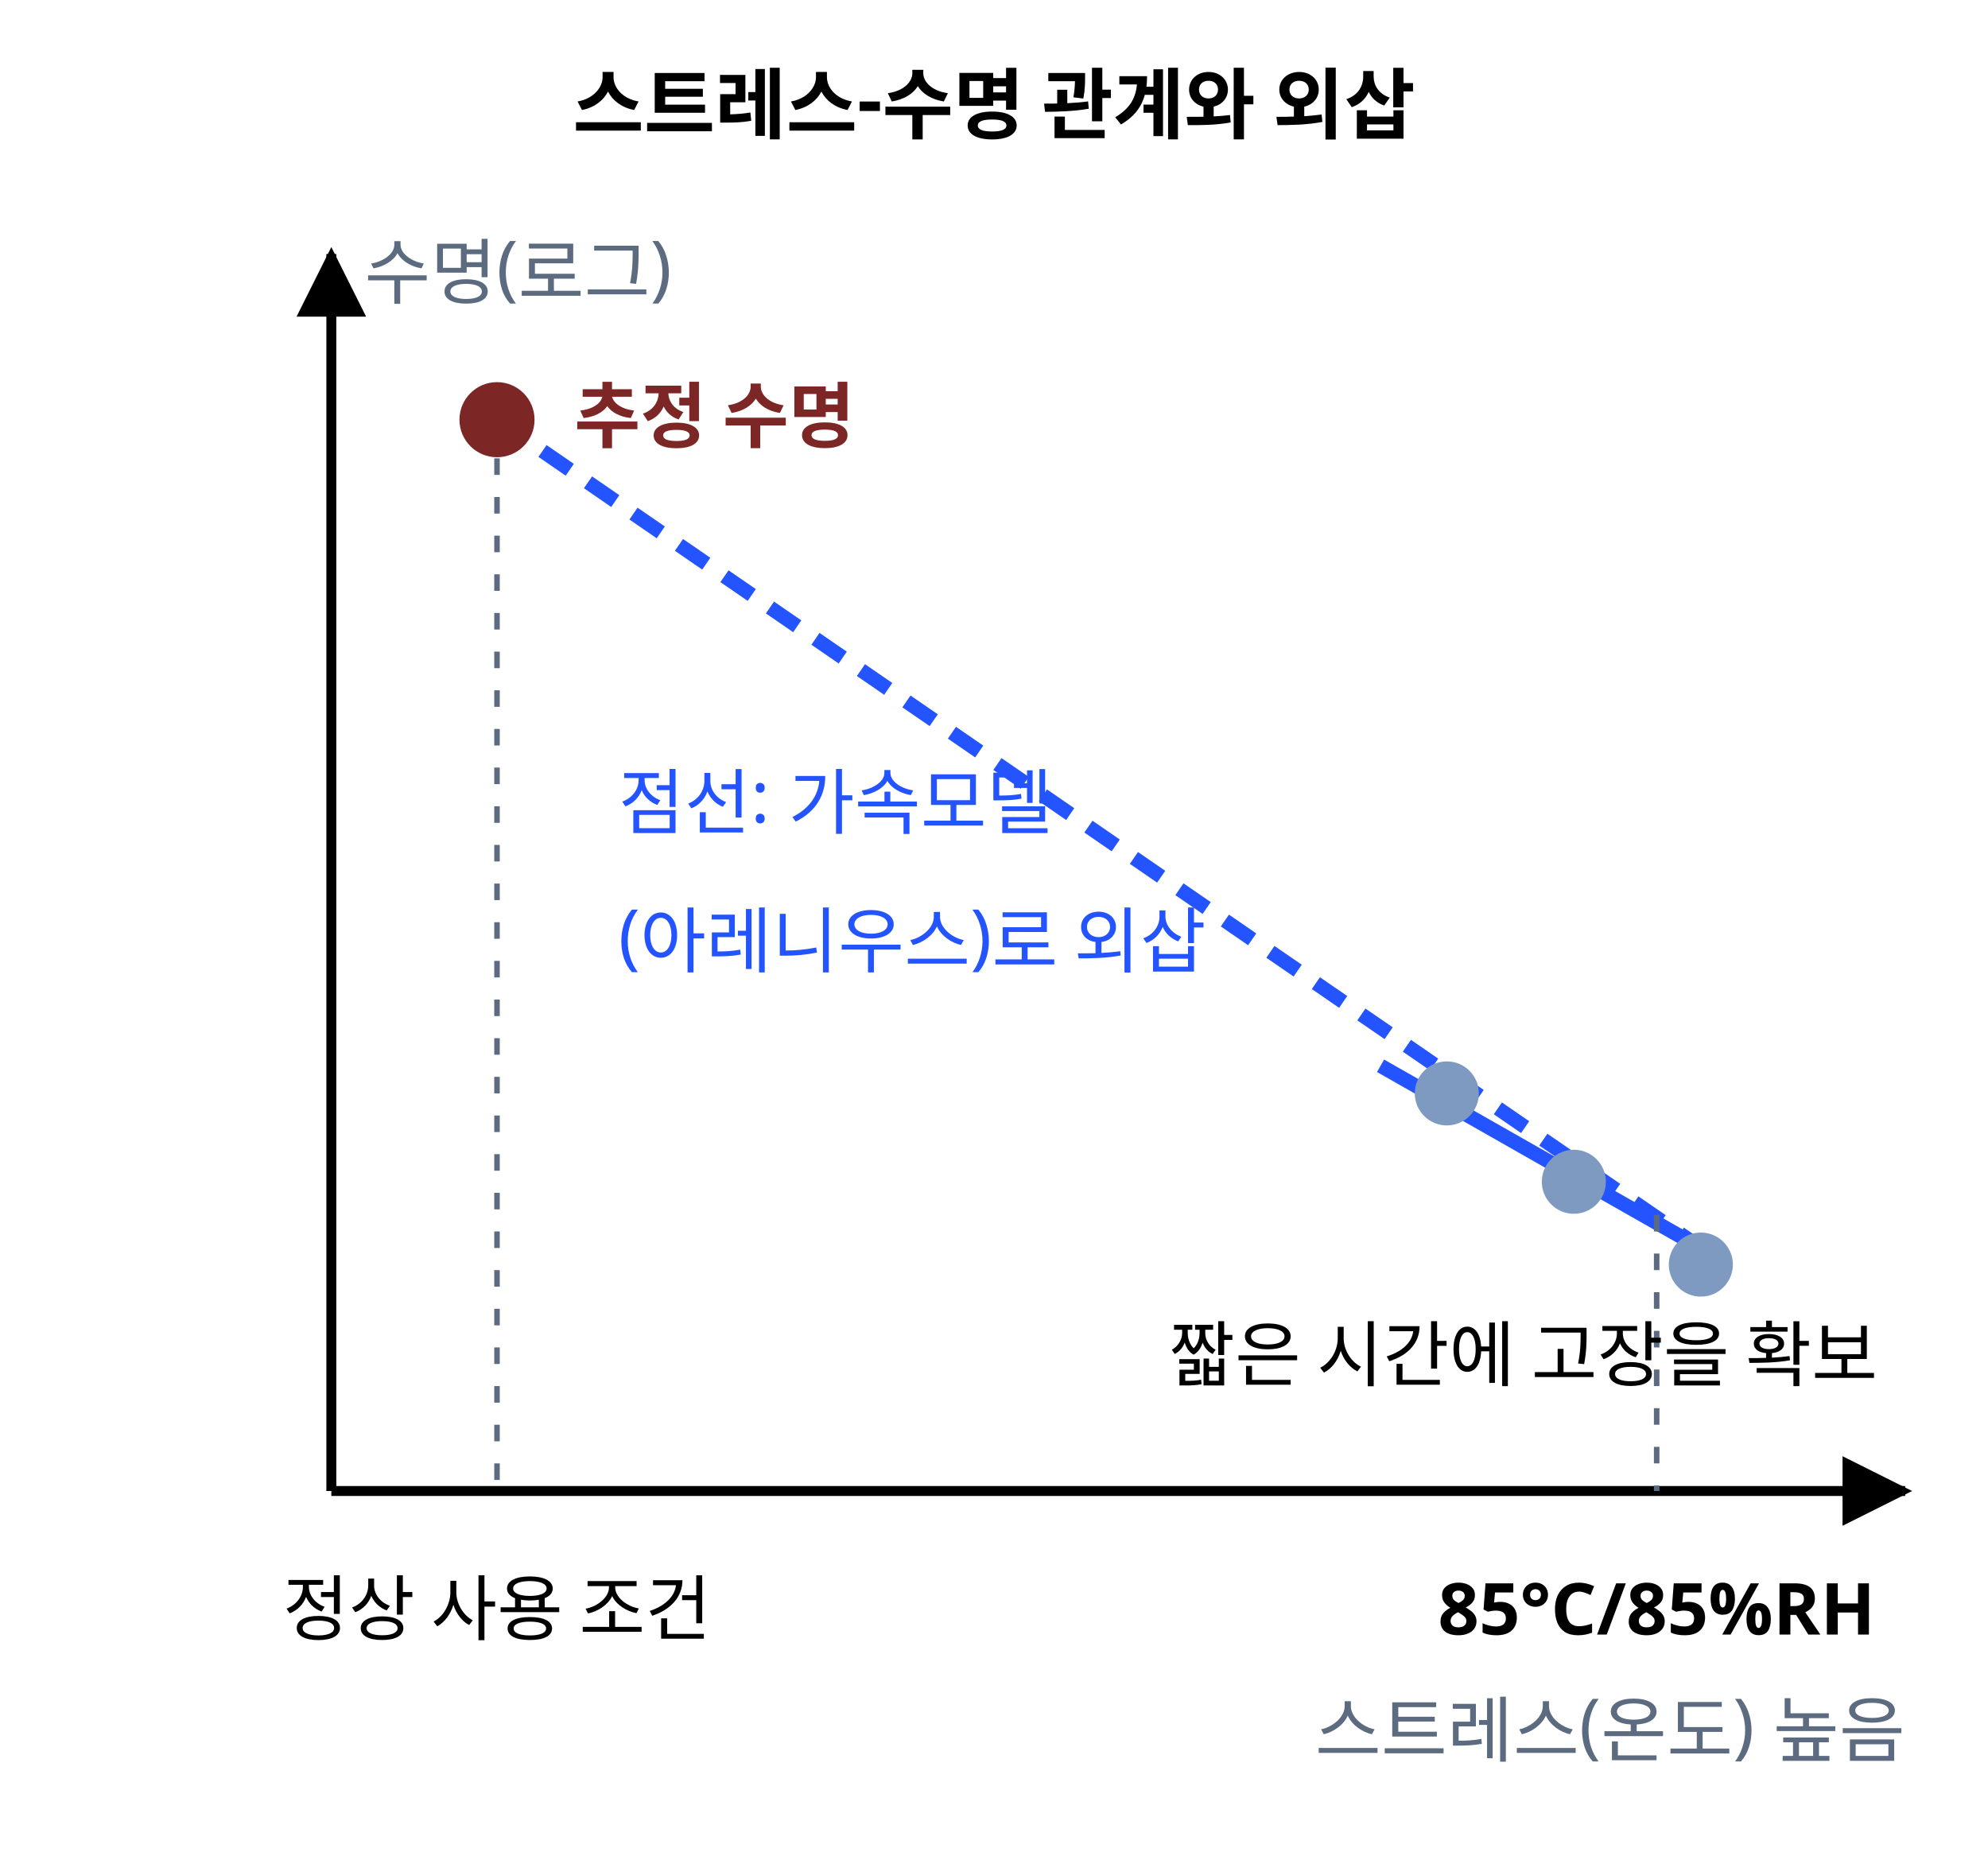
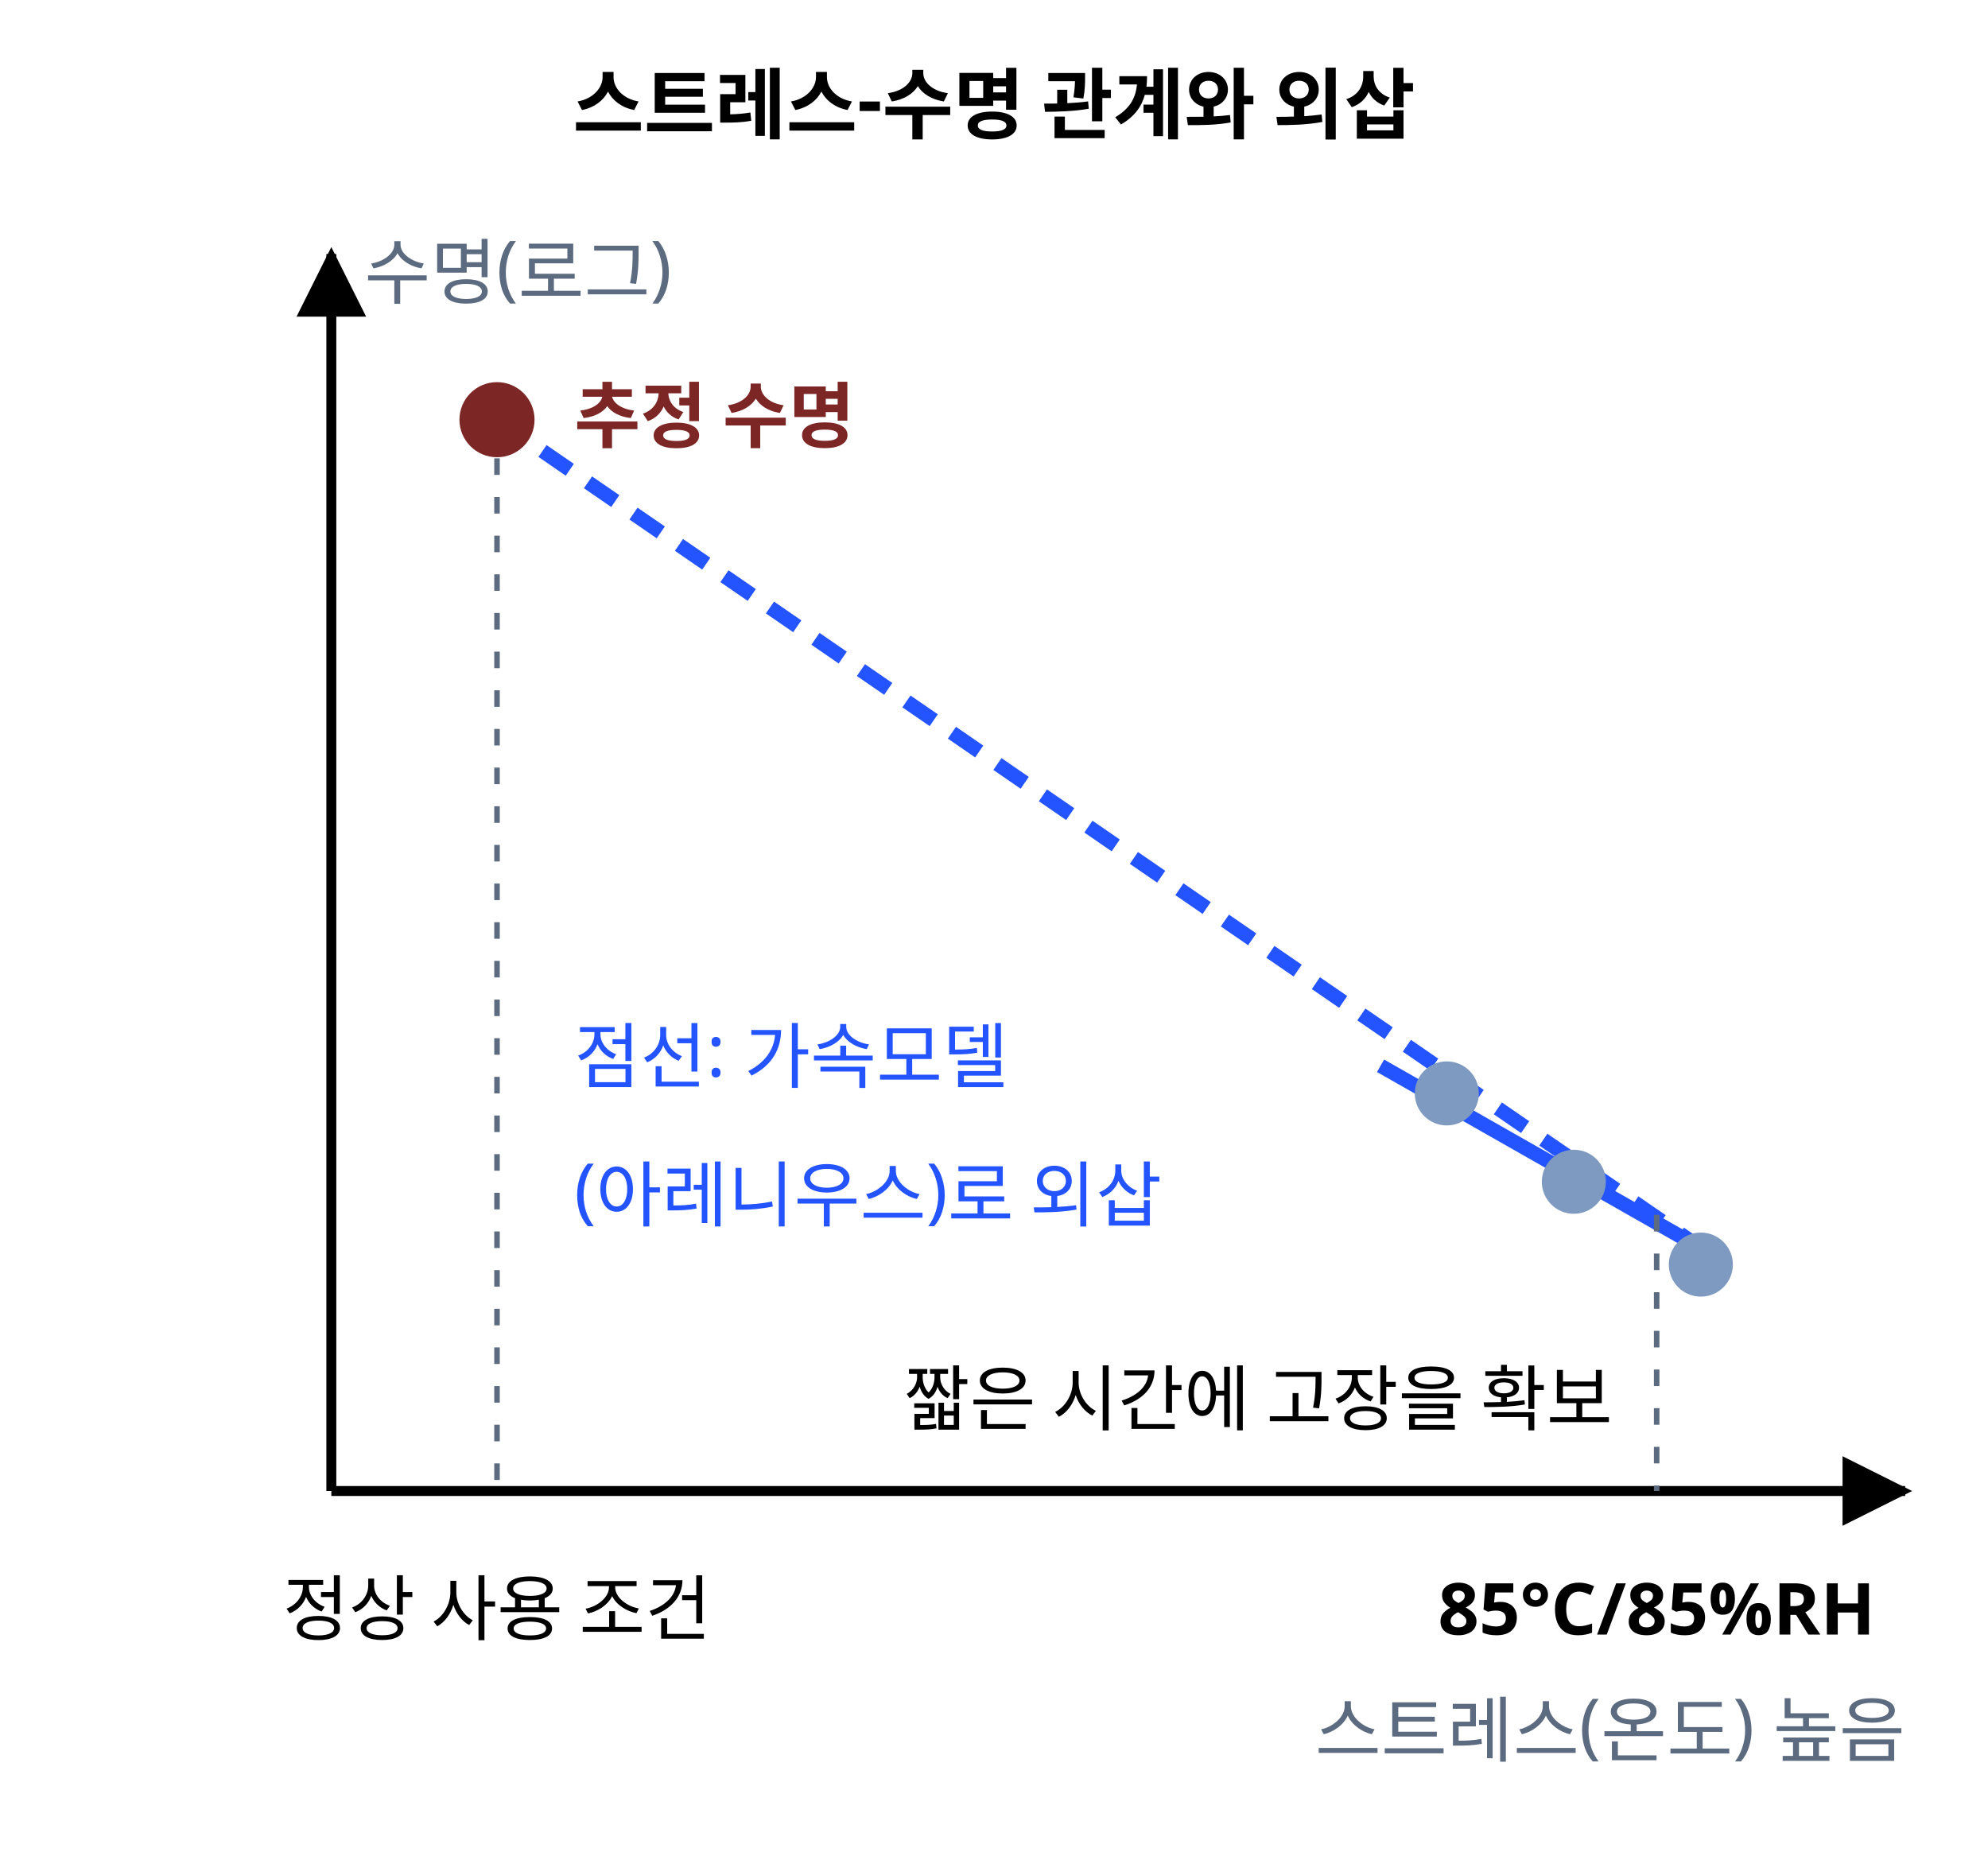
<svg xmlns="http://www.w3.org/2000/svg" class="si si-illus" viewBox="0 0 360 336" style="max-width:360px;color:var(--si-ink,var(--text,#1f2328))" role="img" aria-labelledby="accelerated-life-testing-t" font-family="'Pretendard','Noto Sans KR','Apple SD Gothic Neo',sans-serif" font-size="13" fill="currentColor">
  <defs>
    <marker id="accelerated-life-testing-ar" viewBox="0 0 10 10" refX="9" refY="5" markerWidth="7" markerHeight="7" orient="auto-start-reverse">
      <path d="M0,0L10,5L0,10z" style="fill:currentColor" />
    </marker>
  </defs>
  <text x="180" y="24" text-anchor="middle" font-size="14" font-weight="700">스트레스-수명 관계와 외삽</text>
  <line x1="60" y1="270" x2="345" y2="270" style="stroke:currentColor;fill:none" stroke-width="1.8" marker-end="url(#accelerated-life-testing-ar)" />
  <line x1="60" y1="270" x2="60" y2="46" style="stroke:currentColor;fill:none" stroke-width="1.8" marker-end="url(#accelerated-life-testing-ar)" />
  <text x="66" y="54" style="fill:var(--si-general,#5c6b7f)">수명(로그)</text>
  <text x="345" y="318" text-anchor="end" style="fill:var(--si-general,#5c6b7f)">스트레스(온도) 높음</text>
  <line x1="90" y1="76" x2="308" y2="226" style="stroke:var(--si-accent,#2454ff);fill:none" stroke-width="2.6" stroke-dasharray="6 4" />
  <line x1="250" y1="193" x2="308" y2="226" style="stroke:var(--si-accent,#2454ff);fill:none" stroke-width="2.6" />
  <line x1="90" y1="76" x2="90" y2="270" style="stroke:var(--si-general,#5c6b7f);fill:none" stroke-width="1" stroke-dasharray="3 4" />
  <circle cx="90" cy="76" r="6" style="stroke:var(--si-limit,#7d2626);fill:var(--si-limit,#7d2626)" stroke-width="1.6" />
  <text x="104" y="80" font-weight="700" style="fill:var(--si-limit,#7d2626)">추정 수명</text>
  <text x="90" y="296" text-anchor="middle">정상 사용 조건</text>
  <line x1="300" y1="220" x2="300" y2="270" style="stroke:var(--si-general,#5c6b7f);fill:none" stroke-width="1" stroke-dasharray="3 4" />
  <circle cx="262" cy="198" r="5" style="stroke:var(--si-blue-s,#7f9ac0);fill:var(--si-blue-s,#7f9ac0)" stroke-width="1.6" />
  <circle cx="285" cy="214" r="5" style="stroke:var(--si-blue-s,#7f9ac0);fill:var(--si-blue-s,#7f9ac0)" stroke-width="1.6" />
  <circle cx="308" cy="229" r="5" style="stroke:var(--si-blue-s,#7f9ac0);fill:var(--si-blue-s,#7f9ac0)" stroke-width="1.6" />
  <text x="300" y="296" text-anchor="middle" font-weight="700">85°C/85%RH</text>
-   <text x="340" y="250" text-anchor="end">짧은 시간에 고장을 확보</text>
-   <text x="112" y="150" style="fill:var(--si-accent,#2454ff)">점선: 가속모델</text>
-   <text x="112" y="174" style="fill:var(--si-accent,#2454ff)">(아레니우스)로 외삽</text>
+   <text x="292" y="258" text-anchor="end">짧은 시간에 고장을 확보</text>
+   <text x="104" y="196" style="fill:var(--si-accent,#2454ff)">점선: 가속모델</text>
+   <text x="104" y="220" style="fill:var(--si-accent,#2454ff)">(아레니우스)로 외삽</text>
</svg>
